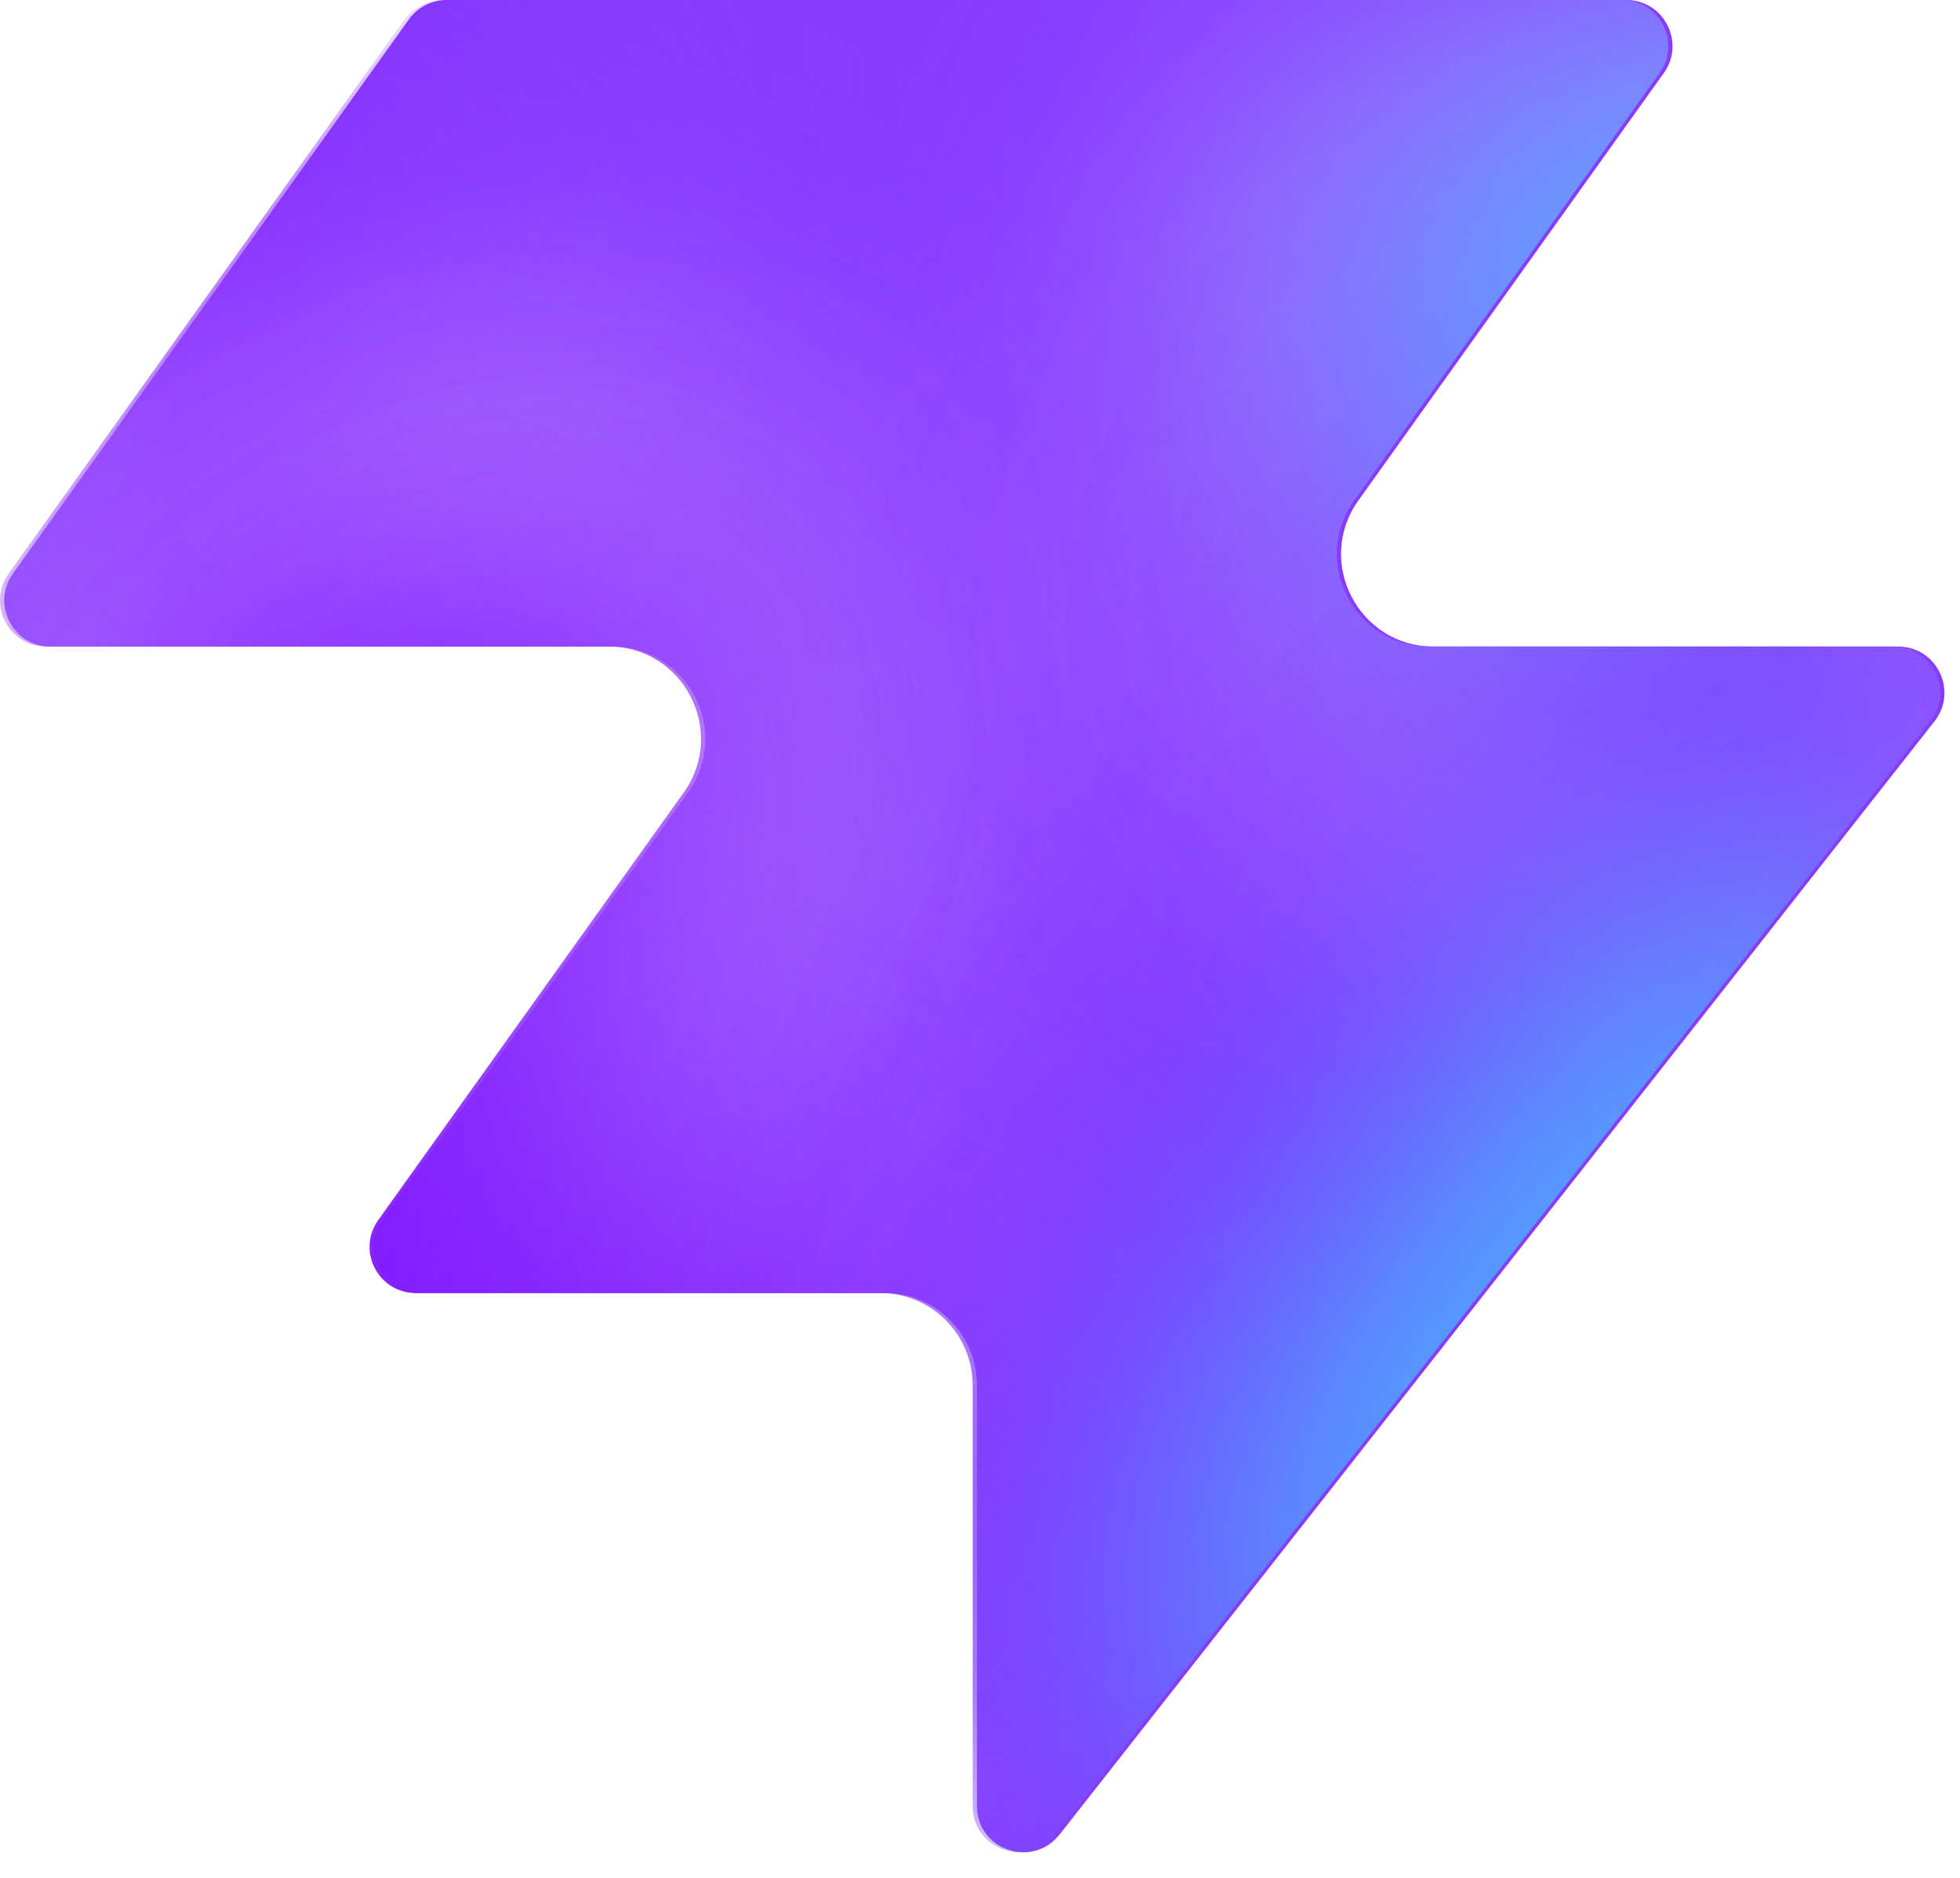
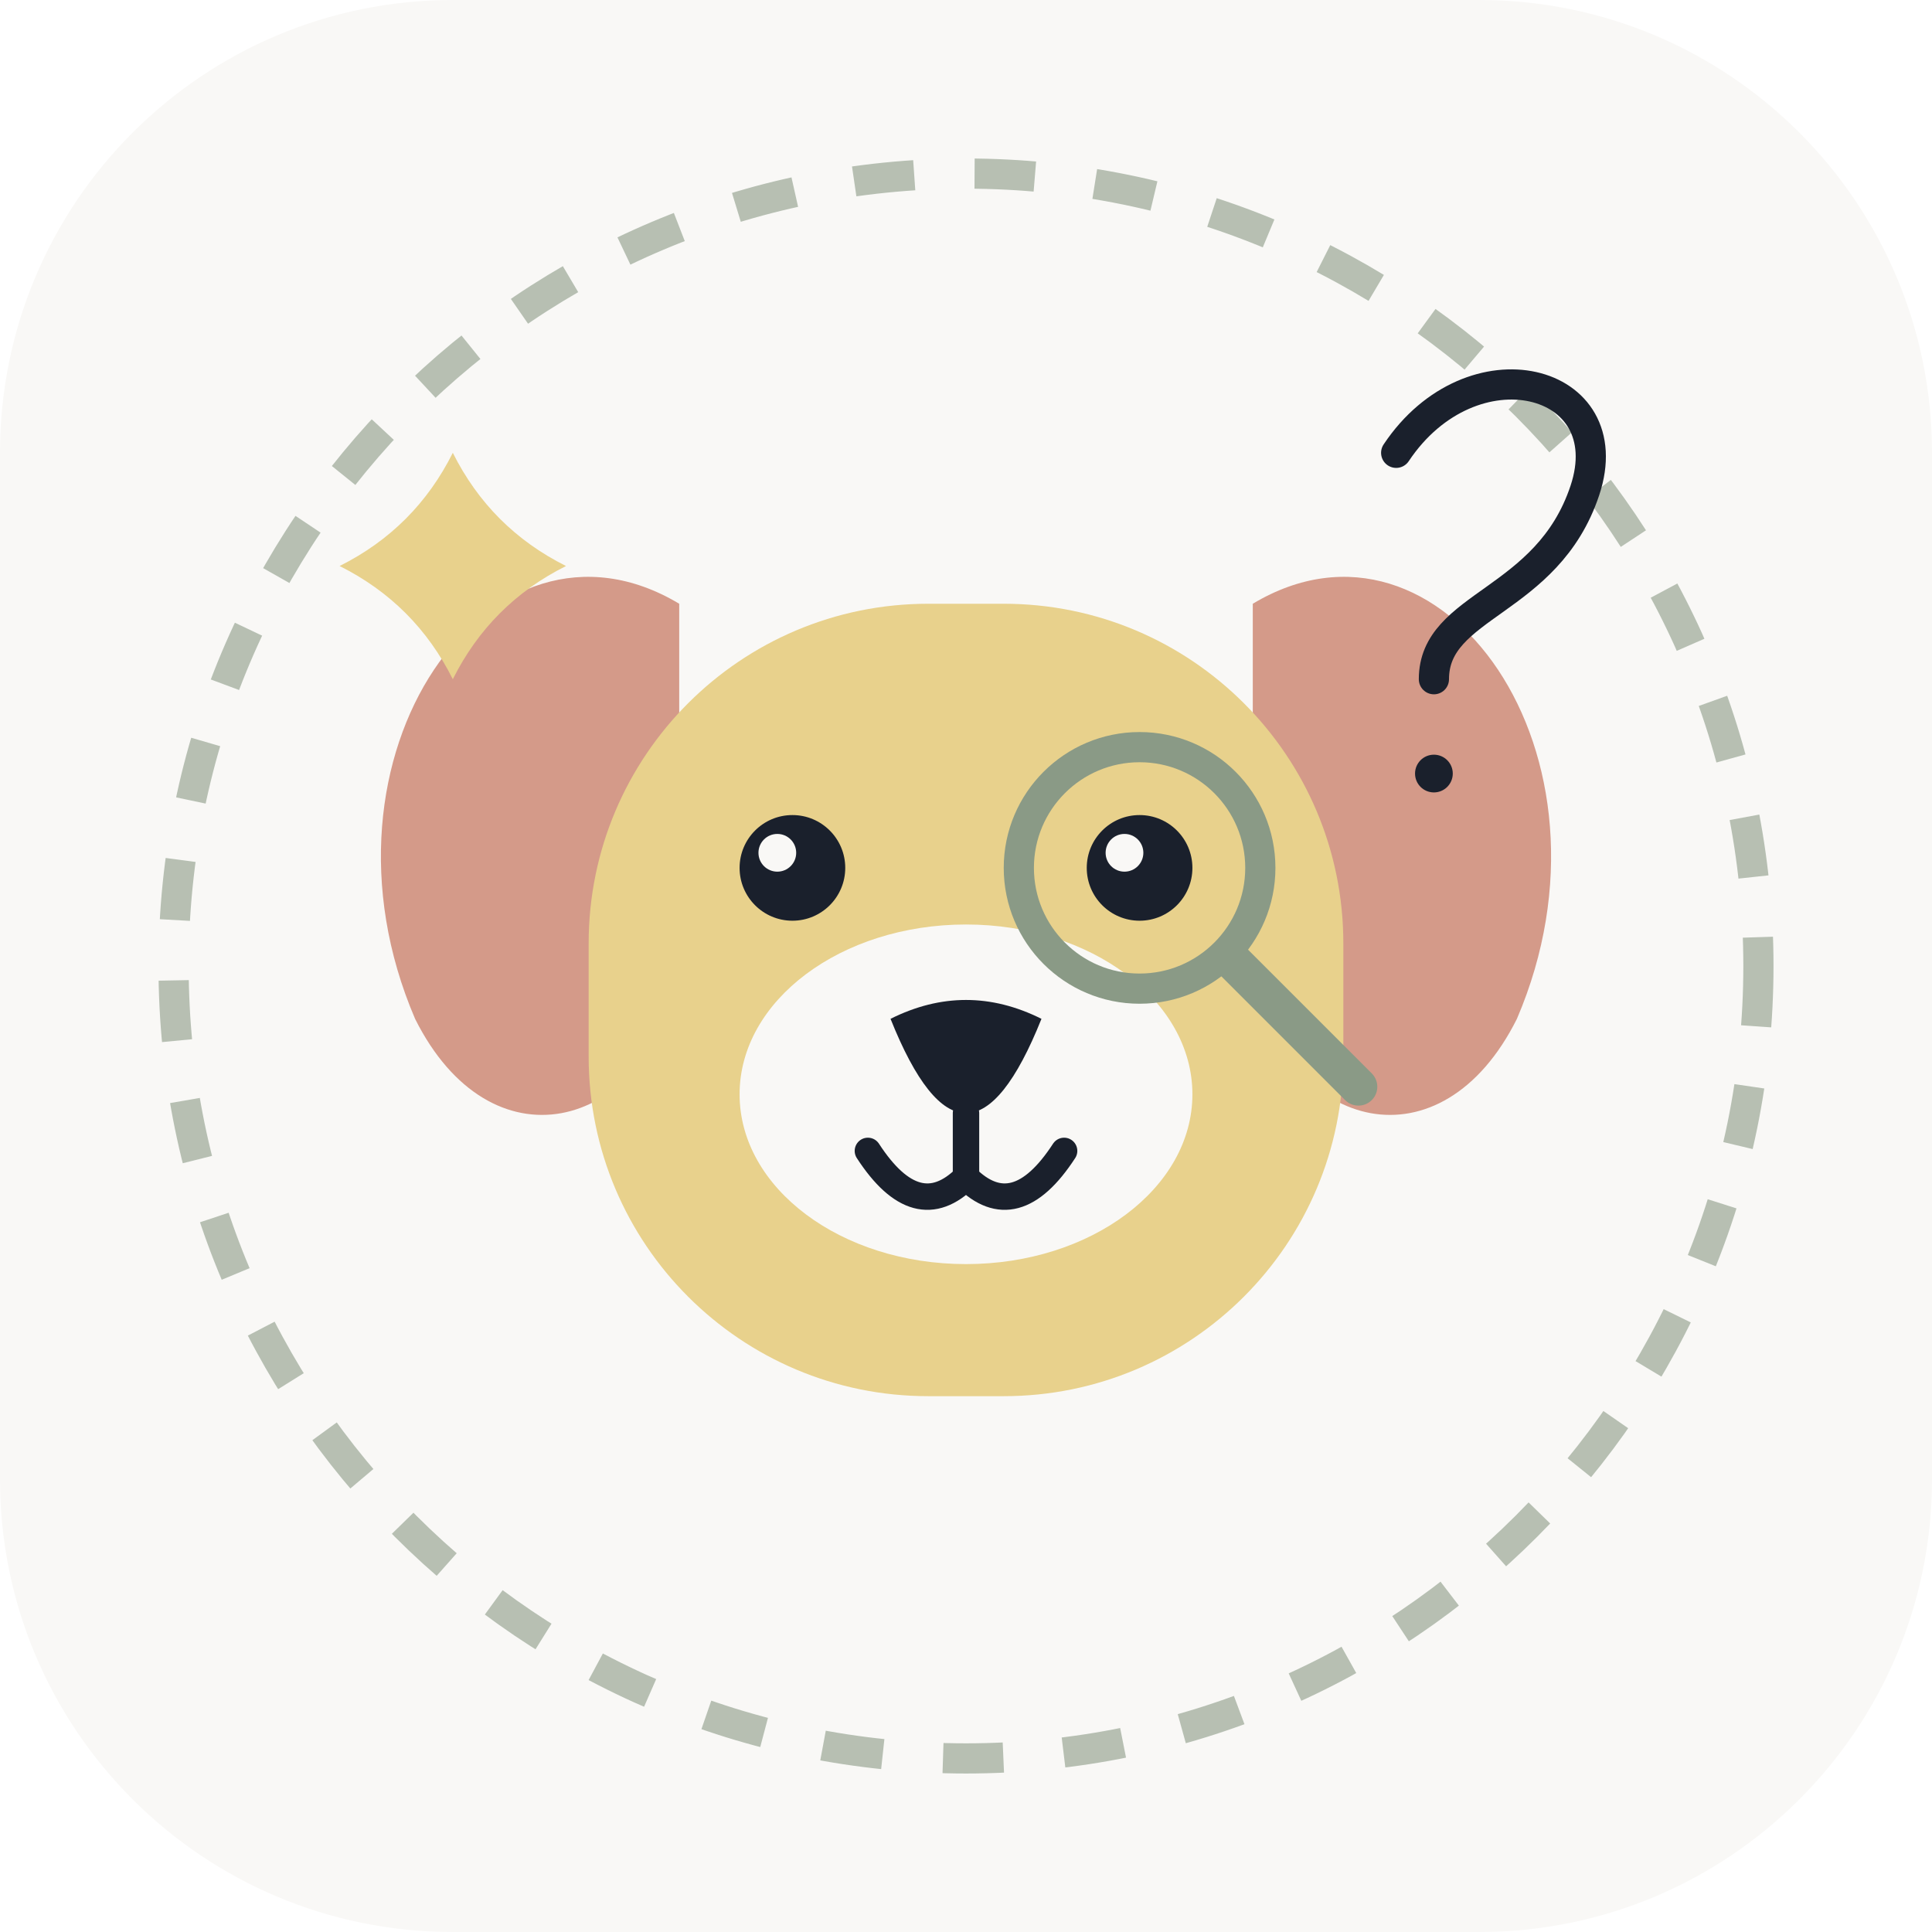
- <svg xmlns="http://www.w3.org/2000/svg" width="48" height="46" fill="none" viewBox="0 0 48 46">
-   <path fill="#863bff" d="M25.946 44.938c-.664.845-2.021.375-2.021-.698V33.937a2.26 2.26 0 0 0-2.262-2.262H10.287c-.92 0-1.456-1.04-.92-1.788l7.48-10.471c1.07-1.497 0-3.578-1.842-3.578H1.237c-.92 0-1.456-1.04-.92-1.788L10.013.474c.214-.297.556-.474.92-.474h28.894c.92 0 1.456 1.04.92 1.788l-7.48 10.471c-1.07 1.498 0 3.579 1.842 3.579h11.377c.943 0 1.473 1.088.89 1.83L25.947 44.94z" style="fill:#863bff;fill:color(display-p3 .525 .23 1);fill-opacity:1" />
-   <mask id="a" width="48" height="46" x="0" y="0" maskUnits="userSpaceOnUse" style="mask-type:alpha">
-     <path fill="#000" d="M25.842 44.938c-.664.844-2.021.375-2.021-.698V33.937a2.26 2.26 0 0 0-2.262-2.262H10.183c-.92 0-1.456-1.04-.92-1.788l7.48-10.471c1.07-1.498 0-3.579-1.842-3.579H1.133c-.92 0-1.456-1.04-.92-1.787L9.91.473c.214-.297.556-.474.92-.474h28.894c.92 0 1.456 1.04.92 1.788l-7.48 10.471c-1.07 1.498 0 3.578 1.842 3.578h11.377c.943 0 1.473 1.088.89 1.832L25.843 44.94z" style="fill:#000;fill-opacity:1" />
-   </mask>
-   <g mask="url(#a)">
-     <g filter="url(#b)">
-       <ellipse cx="5.508" cy="14.704" fill="#ede6ff" rx="5.508" ry="14.704" style="fill:#ede6ff;fill:color(display-p3 .927 .903 1);fill-opacity:1" transform="matrix(.00324 1 1 -.00324 -4.47 31.516)" />
-     </g>
-     <g filter="url(#c)">
-       <ellipse cx="10.399" cy="29.851" fill="#ede6ff" rx="10.399" ry="29.851" style="fill:#ede6ff;fill:color(display-p3 .927 .903 1);fill-opacity:1" transform="matrix(.00324 1 1 -.00324 -39.328 7.883)" />
-     </g>
-     <g filter="url(#d)">
-       <ellipse cx="5.508" cy="30.487" fill="#7e14ff" rx="5.508" ry="30.487" style="fill:#7e14ff;fill:color(display-p3 .492 .077 1);fill-opacity:1" transform="rotate(89.814 -25.913 -14.639)scale(1 -1)" />
-     </g>
-     <g filter="url(#e)">
-       <ellipse cx="5.508" cy="30.599" fill="#7e14ff" rx="5.508" ry="30.599" style="fill:#7e14ff;fill:color(display-p3 .492 .077 1);fill-opacity:1" transform="rotate(89.814 -32.644 -3.334)scale(1 -1)" />
-     </g>
-     <g filter="url(#f)">
-       <ellipse cx="5.508" cy="30.599" fill="#7e14ff" rx="5.508" ry="30.599" style="fill:#7e14ff;fill:color(display-p3 .492 .077 1);fill-opacity:1" transform="matrix(.00324 1 1 -.00324 -34.34 30.47)" />
-     </g>
-     <g filter="url(#g)">
-       <ellipse cx="14.072" cy="22.078" fill="#ede6ff" rx="14.072" ry="22.078" style="fill:#ede6ff;fill:color(display-p3 .927 .903 1);fill-opacity:1" transform="rotate(93.35 24.506 48.493)scale(-1 1)" />
-     </g>
-     <g filter="url(#h)">
-       <ellipse cx="3.47" cy="21.501" fill="#7e14ff" rx="3.47" ry="21.501" style="fill:#7e14ff;fill:color(display-p3 .492 .077 1);fill-opacity:1" transform="rotate(89.009 28.708 47.59)scale(-1 1)" />
-     </g>
-     <g filter="url(#i)">
-       <ellipse cx="3.47" cy="21.501" fill="#7e14ff" rx="3.47" ry="21.501" style="fill:#7e14ff;fill:color(display-p3 .492 .077 1);fill-opacity:1" transform="rotate(89.009 28.708 47.59)scale(-1 1)" />
-     </g>
-     <g filter="url(#j)">
-       <ellipse cx=".387" cy="8.972" fill="#7e14ff" rx="4.407" ry="29.108" style="fill:#7e14ff;fill:color(display-p3 .492 .077 1);fill-opacity:1" transform="rotate(39.51 .387 8.972)" />
-     </g>
-     <g filter="url(#k)">
-       <ellipse cx="47.523" cy="-6.092" fill="#7e14ff" rx="4.407" ry="29.108" style="fill:#7e14ff;fill:color(display-p3 .492 .077 1);fill-opacity:1" transform="rotate(37.892 47.523 -6.092)" />
-     </g>
-     <g filter="url(#l)">
-       <ellipse cx="41.412" cy="6.333" fill="#47bfff" rx="5.971" ry="9.665" style="fill:#47bfff;fill:color(display-p3 .28 .748 1);fill-opacity:1" transform="rotate(37.892 41.412 6.333)" />
-     </g>
-     <g filter="url(#m)">
-       <ellipse cx="-1.879" cy="38.332" fill="#7e14ff" rx="4.407" ry="29.108" style="fill:#7e14ff;fill:color(display-p3 .492 .077 1);fill-opacity:1" transform="rotate(37.892 -1.88 38.332)" />
-     </g>
-     <g filter="url(#n)">
-       <ellipse cx="-1.879" cy="38.332" fill="#7e14ff" rx="4.407" ry="29.108" style="fill:#7e14ff;fill:color(display-p3 .492 .077 1);fill-opacity:1" transform="rotate(37.892 -1.88 38.332)" />
-     </g>
-     <g filter="url(#o)">
-       <ellipse cx="35.651" cy="29.907" fill="#7e14ff" rx="4.407" ry="29.108" style="fill:#7e14ff;fill:color(display-p3 .492 .077 1);fill-opacity:1" transform="rotate(37.892 35.651 29.907)" />
-     </g>
-     <g filter="url(#p)">
-       <ellipse cx="38.418" cy="32.4" fill="#47bfff" rx="5.971" ry="15.297" style="fill:#47bfff;fill:color(display-p3 .28 .748 1);fill-opacity:1" transform="rotate(37.892 38.418 32.4)" />
-     </g>
-   </g>
-   <defs>
-     <filter id="b" width="60.045" height="41.654" x="-19.77" y="16.149" color-interpolation-filters="sRGB" filterUnits="userSpaceOnUse">
-       <feFlood flood-opacity="0" result="BackgroundImageFix" />
-       <feBlend in="SourceGraphic" in2="BackgroundImageFix" result="shape" />
-       <feGaussianBlur result="effect1_foregroundBlur_2002_17158" stdDeviation="7.659" />
-     </filter>
-     <filter id="c" width="90.34" height="51.437" x="-54.613" y="-7.533" color-interpolation-filters="sRGB" filterUnits="userSpaceOnUse">
-       <feFlood flood-opacity="0" result="BackgroundImageFix" />
-       <feBlend in="SourceGraphic" in2="BackgroundImageFix" result="shape" />
-       <feGaussianBlur result="effect1_foregroundBlur_2002_17158" stdDeviation="7.659" />
-     </filter>
-     <filter id="d" width="79.355" height="29.4" x="-49.64" y="2.03" color-interpolation-filters="sRGB" filterUnits="userSpaceOnUse">
-       <feFlood flood-opacity="0" result="BackgroundImageFix" />
-       <feBlend in="SourceGraphic" in2="BackgroundImageFix" result="shape" />
-       <feGaussianBlur result="effect1_foregroundBlur_2002_17158" stdDeviation="4.596" />
-     </filter>
-     <filter id="e" width="79.579" height="29.4" x="-45.045" y="20.029" color-interpolation-filters="sRGB" filterUnits="userSpaceOnUse">
-       <feFlood flood-opacity="0" result="BackgroundImageFix" />
-       <feBlend in="SourceGraphic" in2="BackgroundImageFix" result="shape" />
-       <feGaussianBlur result="effect1_foregroundBlur_2002_17158" stdDeviation="4.596" />
-     </filter>
-     <filter id="f" width="79.579" height="29.4" x="-43.513" y="21.178" color-interpolation-filters="sRGB" filterUnits="userSpaceOnUse">
-       <feFlood flood-opacity="0" result="BackgroundImageFix" />
-       <feBlend in="SourceGraphic" in2="BackgroundImageFix" result="shape" />
-       <feGaussianBlur result="effect1_foregroundBlur_2002_17158" stdDeviation="4.596" />
-     </filter>
-     <filter id="g" width="74.749" height="58.852" x="15.756" y="-17.901" color-interpolation-filters="sRGB" filterUnits="userSpaceOnUse">
-       <feFlood flood-opacity="0" result="BackgroundImageFix" />
-       <feBlend in="SourceGraphic" in2="BackgroundImageFix" result="shape" />
-       <feGaussianBlur result="effect1_foregroundBlur_2002_17158" stdDeviation="7.659" />
-     </filter>
-     <filter id="h" width="61.377" height="25.362" x="23.548" y="2.284" color-interpolation-filters="sRGB" filterUnits="userSpaceOnUse">
-       <feFlood flood-opacity="0" result="BackgroundImageFix" />
-       <feBlend in="SourceGraphic" in2="BackgroundImageFix" result="shape" />
-       <feGaussianBlur result="effect1_foregroundBlur_2002_17158" stdDeviation="4.596" />
-     </filter>
-     <filter id="i" width="61.377" height="25.362" x="23.548" y="2.284" color-interpolation-filters="sRGB" filterUnits="userSpaceOnUse">
-       <feFlood flood-opacity="0" result="BackgroundImageFix" />
-       <feBlend in="SourceGraphic" in2="BackgroundImageFix" result="shape" />
-       <feGaussianBlur result="effect1_foregroundBlur_2002_17158" stdDeviation="4.596" />
-     </filter>
-     <filter id="j" width="56.045" height="63.649" x="-27.636" y="-22.853" color-interpolation-filters="sRGB" filterUnits="userSpaceOnUse">
-       <feFlood flood-opacity="0" result="BackgroundImageFix" />
-       <feBlend in="SourceGraphic" in2="BackgroundImageFix" result="shape" />
-       <feGaussianBlur result="effect1_foregroundBlur_2002_17158" stdDeviation="4.596" />
-     </filter>
-     <filter id="k" width="54.814" height="64.646" x="20.116" y="-38.415" color-interpolation-filters="sRGB" filterUnits="userSpaceOnUse">
-       <feFlood flood-opacity="0" result="BackgroundImageFix" />
-       <feBlend in="SourceGraphic" in2="BackgroundImageFix" result="shape" />
-       <feGaussianBlur result="effect1_foregroundBlur_2002_17158" stdDeviation="4.596" />
-     </filter>
-     <filter id="l" width="33.541" height="35.313" x="24.641" y="-11.323" color-interpolation-filters="sRGB" filterUnits="userSpaceOnUse">
-       <feFlood flood-opacity="0" result="BackgroundImageFix" />
-       <feBlend in="SourceGraphic" in2="BackgroundImageFix" result="shape" />
-       <feGaussianBlur result="effect1_foregroundBlur_2002_17158" stdDeviation="4.596" />
-     </filter>
-     <filter id="m" width="54.814" height="64.646" x="-29.286" y="6.009" color-interpolation-filters="sRGB" filterUnits="userSpaceOnUse">
-       <feFlood flood-opacity="0" result="BackgroundImageFix" />
-       <feBlend in="SourceGraphic" in2="BackgroundImageFix" result="shape" />
-       <feGaussianBlur result="effect1_foregroundBlur_2002_17158" stdDeviation="4.596" />
-     </filter>
-     <filter id="n" width="54.814" height="64.646" x="-29.286" y="6.009" color-interpolation-filters="sRGB" filterUnits="userSpaceOnUse">
-       <feFlood flood-opacity="0" result="BackgroundImageFix" />
-       <feBlend in="SourceGraphic" in2="BackgroundImageFix" result="shape" />
-       <feGaussianBlur result="effect1_foregroundBlur_2002_17158" stdDeviation="4.596" />
-     </filter>
-     <filter id="o" width="54.814" height="64.646" x="8.244" y="-2.416" color-interpolation-filters="sRGB" filterUnits="userSpaceOnUse">
-       <feFlood flood-opacity="0" result="BackgroundImageFix" />
-       <feBlend in="SourceGraphic" in2="BackgroundImageFix" result="shape" />
-       <feGaussianBlur result="effect1_foregroundBlur_2002_17158" stdDeviation="4.596" />
-     </filter>
-     <filter id="p" width="39.409" height="43.623" x="18.713" y="10.588" color-interpolation-filters="sRGB" filterUnits="userSpaceOnUse">
-       <feFlood flood-opacity="0" result="BackgroundImageFix" />
-       <feBlend in="SourceGraphic" in2="BackgroundImageFix" result="shape" />
-       <feGaussianBlur result="effect1_foregroundBlur_2002_17158" stdDeviation="4.596" />
-     </filter>
-   </defs>
+ <svg xmlns="http://www.w3.org/2000/svg" width="512" height="512" viewBox="0 0 512 512">
+   <rect width="512" height="512" rx="120" fill="#F9F8F6" />
+   <circle cx="256" cy="256" r="210" fill="none" stroke="#8A9A86" stroke-width="8" stroke-dasharray="16 16" opacity="0.6" />
+   <path d="M 180 160 C 130 130, 80 200, 110 270 C 130 310, 170 300, 180 260 Z" fill="#D49A89" />
+   <path d="M 332 160 C 382 130, 432 200, 402 270 C 382 310, 342 300, 332 260 Z" fill="#D49A89" />
+   <rect x="156" y="160" width="200" height="210" rx="90" fill="#E8D18C" />
+   <ellipse cx="256" cy="290" rx="60" ry="45" fill="#F9F8F6" />
+   <path d="M 236 270 Q 256 260 276 270 Q 266 295 256 295 Q 246 295 236 270 Z" fill="#1A202C" />
+   <path d="M 256 295 L 256 312             M 230 305 Q 243 325 256 312             M 282 305 Q 269 325 256 312" fill="none" stroke="#1A202C" stroke-width="7" stroke-linecap="round" />
+   <circle cx="210" cy="230" r="14" fill="#1A202C" />
+   <circle cx="206" cy="226" r="5" fill="#F9F8F6" />
+   <circle cx="302" cy="230" r="14" fill="#1A202C" />
+   <circle cx="298" cy="226" r="5" fill="#F9F8F6" />
+   <circle cx="302" cy="230" r="32" fill="none" stroke="#8A9A86" stroke-width="8" />
+   <line x1="326" y1="254" x2="360" y2="288" stroke="#8A9A86" stroke-width="10" stroke-linecap="round" />
+   <path d="M 370 120 C 390 90, 430 100, 420 130 C 410 160, 380 160, 380 180" fill="none" stroke="#1A202C" stroke-width="8" stroke-linecap="round" />
+   <circle cx="380" cy="205" r="5" fill="#1A202C" />
+   <path d="M 120 120 Q 130 140 150 150 Q 130 160 120 180 Q 110 160 90 150 Q 110 140 120 120 Z" fill="#E8D18C" />
</svg>
